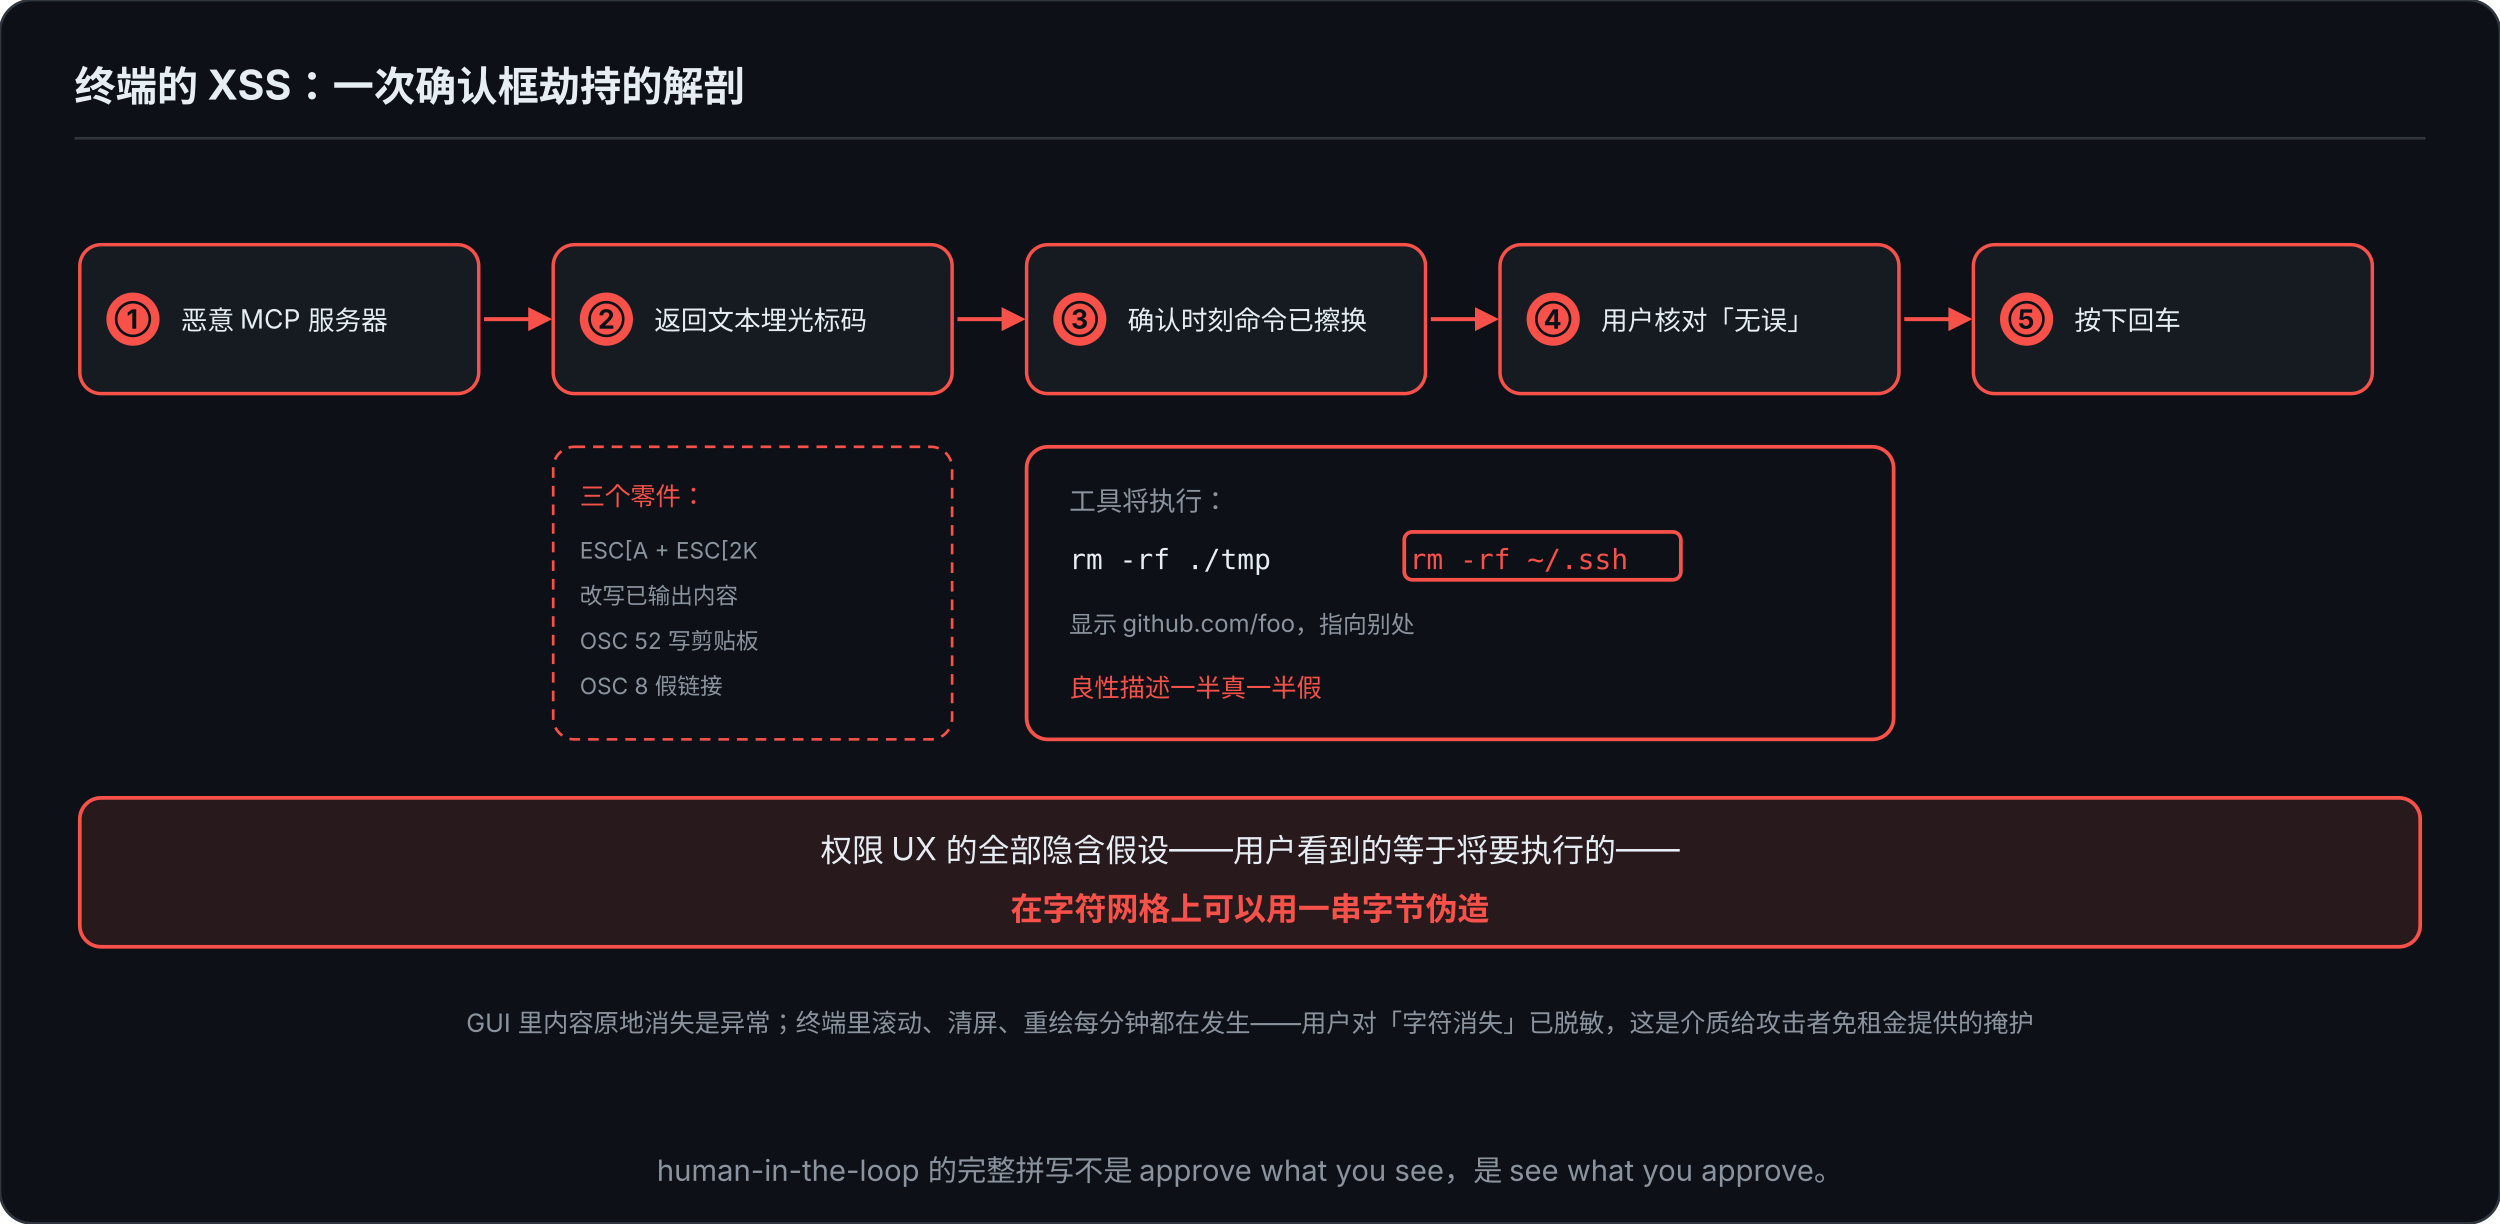
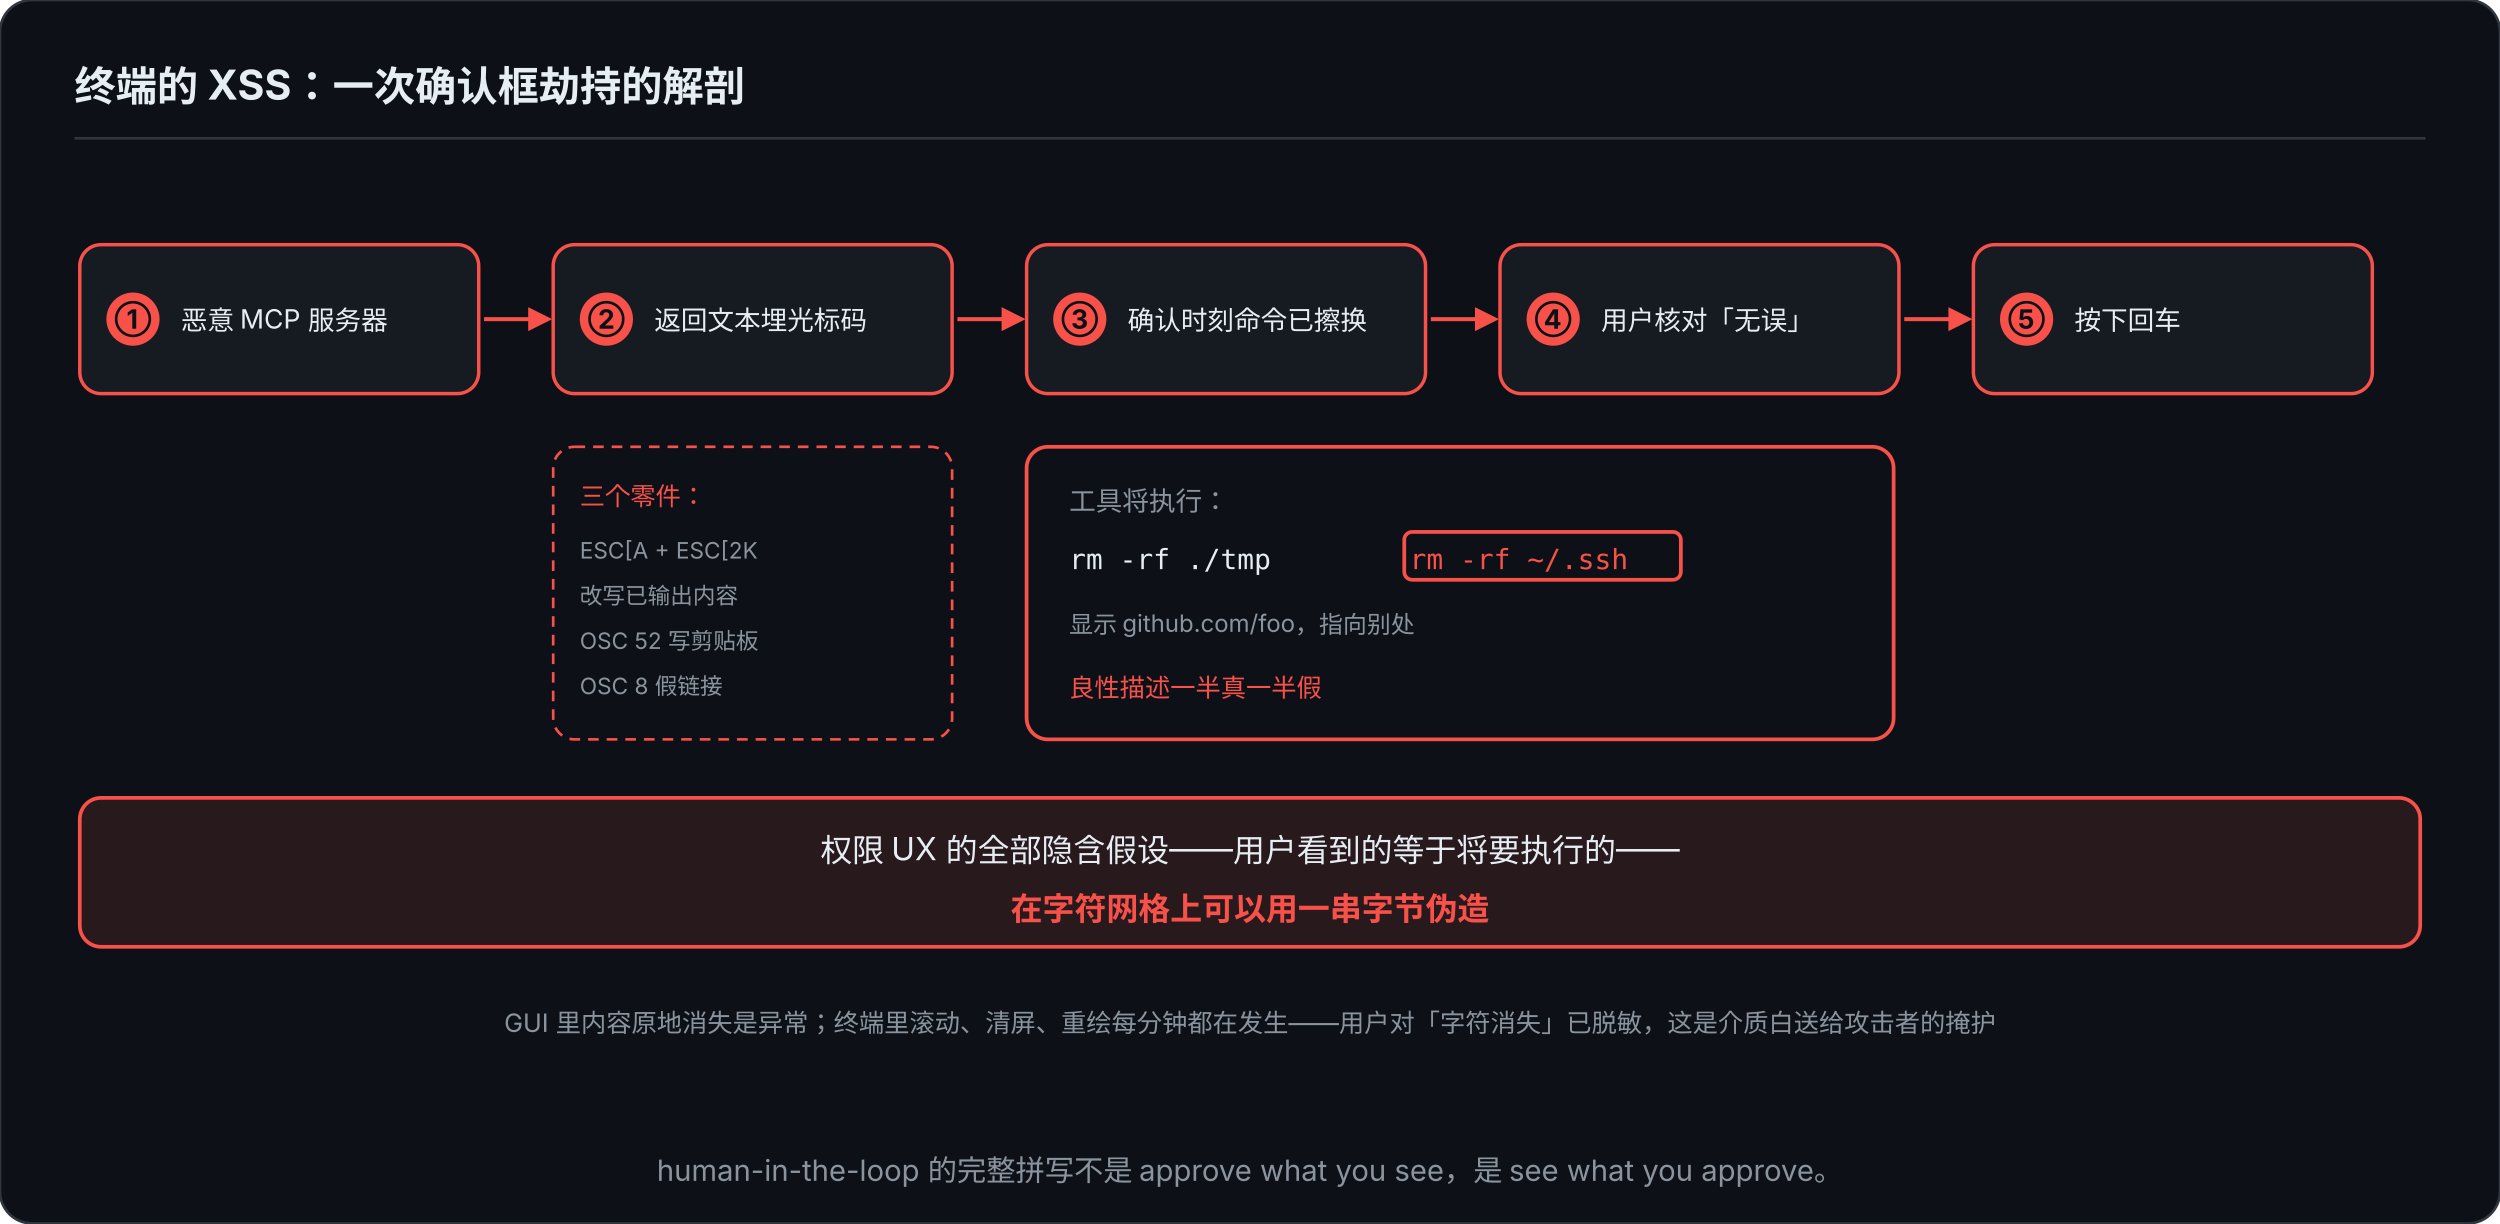
<svg xmlns="http://www.w3.org/2000/svg" width="940" height="460" viewBox="0 0 940 460">
  <defs>
    <marker id="mk1" markerWidth="9" markerHeight="9" refX="7.4" refY="4.5" orient="auto" markerUnits="userSpaceOnUse">
      <path d="M0,0 L9,4.5 L0,9 z" fill="#f85149" />
    </marker>
  </defs>
  <rect x="0.0" y="0.0" width="940.0" height="460.0" rx="12" fill="#0d1117" stroke="#30363d" stroke-width="1" />
  <text x="28.0" y="38.0" font-size="15.5" fill="#e6edf3" font-family="-apple-system,'PingFang SC','Hiragino Sans GB','Microsoft YaHei',sans-serif" text-anchor="start" font-weight="700">终端的 XSS：一次确认框劫持的解剖</text>
  <line x1="28" y1="52" x2="912" y2="52" stroke="#30363d" stroke-width="1" />
  <rect x="30.0" y="92.0" width="150.0" height="56.0" rx="8" fill="#161b22" stroke="#f85149" stroke-width="1.3" />
  <circle cx="50.0" cy="120.0" r="10.0" fill="#f85149" />
  <text x="50.0" y="123.6" font-size="10" fill="#0d1117" font-family="-apple-system,'PingFang SC','Hiragino Sans GB','Microsoft YaHei',sans-serif" text-anchor="middle" font-weight="700">①</text>
  <text x="68.0" y="124.0" font-size="10" fill="#e6edf3" font-family="-apple-system,'PingFang SC','Hiragino Sans GB','Microsoft YaHei',sans-serif" text-anchor="start" font-weight="400">恶意 MCP 服务器</text>
  <line x1="182.0" y1="120.0" x2="206.0" y2="120.0" stroke="#f85149" stroke-width="1.5" marker-end="url(#mk1)" />
  <rect x="208.0" y="92.0" width="150.0" height="56.0" rx="8" fill="#161b22" stroke="#f85149" stroke-width="1.3" />
  <circle cx="228.0" cy="120.0" r="10.0" fill="#f85149" />
  <text x="228.0" y="123.6" font-size="10" fill="#0d1117" font-family="-apple-system,'PingFang SC','Hiragino Sans GB','Microsoft YaHei',sans-serif" text-anchor="middle" font-weight="700">②</text>
  <text x="246.0" y="124.0" font-size="10" fill="#e6edf3" font-family="-apple-system,'PingFang SC','Hiragino Sans GB','Microsoft YaHei',sans-serif" text-anchor="start" font-weight="400">返回文本埋光标码</text>
  <line x1="360.0" y1="120.0" x2="384.0" y2="120.0" stroke="#f85149" stroke-width="1.5" marker-end="url(#mk1)" />
  <rect x="386.0" y="92.0" width="150.0" height="56.0" rx="8" fill="#161b22" stroke="#f85149" stroke-width="1.3" />
  <circle cx="406.0" cy="120.0" r="10.0" fill="#f85149" />
  <text x="406.0" y="123.6" font-size="10" fill="#0d1117" font-family="-apple-system,'PingFang SC','Hiragino Sans GB','Microsoft YaHei',sans-serif" text-anchor="middle" font-weight="700">③</text>
  <text x="424.0" y="124.0" font-size="10" fill="#e6edf3" font-family="-apple-system,'PingFang SC','Hiragino Sans GB','Microsoft YaHei',sans-serif" text-anchor="start" font-weight="400">确认时刻命令已擦换</text>
  <line x1="538.0" y1="120.0" x2="562.0" y2="120.0" stroke="#f85149" stroke-width="1.5" marker-end="url(#mk1)" />
  <rect x="564.0" y="92.0" width="150.0" height="56.0" rx="8" fill="#161b22" stroke="#f85149" stroke-width="1.3" />
  <circle cx="584.0" cy="120.0" r="10.0" fill="#f85149" />
  <text x="584.0" y="123.6" font-size="10" fill="#0d1117" font-family="-apple-system,'PingFang SC','Hiragino Sans GB','Microsoft YaHei',sans-serif" text-anchor="middle" font-weight="700">④</text>
  <text x="602.0" y="124.0" font-size="10" fill="#e6edf3" font-family="-apple-system,'PingFang SC','Hiragino Sans GB','Microsoft YaHei',sans-serif" text-anchor="start" font-weight="400">用户核对「无误」</text>
  <line x1="716.0" y1="120.0" x2="740.0" y2="120.0" stroke="#f85149" stroke-width="1.5" marker-end="url(#mk1)" />
  <rect x="742.0" y="92.0" width="150.0" height="56.0" rx="8" fill="#161b22" stroke="#f85149" stroke-width="1.3" />
  <circle cx="762.0" cy="120.0" r="10.0" fill="#f85149" />
  <text x="762.0" y="123.6" font-size="10" fill="#0d1117" font-family="-apple-system,'PingFang SC','Hiragino Sans GB','Microsoft YaHei',sans-serif" text-anchor="middle" font-weight="700">⑤</text>
  <text x="780.0" y="124.0" font-size="10" fill="#e6edf3" font-family="-apple-system,'PingFang SC','Hiragino Sans GB','Microsoft YaHei',sans-serif" text-anchor="start" font-weight="400">按下回车</text>
  <rect x="208.0" y="168.0" width="150.0" height="110.0" rx="8" fill="#0d1117" stroke="#f85149" stroke-width="1" stroke-dasharray="4 3" />
  <text x="218.0" y="190.0" font-size="9.5" fill="#f85149" font-family="-apple-system,'PingFang SC','Hiragino Sans GB','Microsoft YaHei',sans-serif" text-anchor="start" font-weight="400">三个零件：</text>
  <text x="218.0" y="210.0" font-size="8.5" fill="#8b949e" font-family="-apple-system,'PingFang SC','Hiragino Sans GB','Microsoft YaHei',sans-serif" text-anchor="start" font-weight="400">ESC[A + ESC[2K</text>
  <text x="218.0" y="227.0" font-size="8.5" fill="#8b949e" font-family="-apple-system,'PingFang SC','Hiragino Sans GB','Microsoft YaHei',sans-serif" text-anchor="start" font-weight="400">改写已输出内容</text>
  <text x="218.0" y="244.0" font-size="8.5" fill="#8b949e" font-family="-apple-system,'PingFang SC','Hiragino Sans GB','Microsoft YaHei',sans-serif" text-anchor="start" font-weight="400">OSC 52 写剪贴板</text>
  <text x="218.0" y="261.0" font-size="8.5" fill="#8b949e" font-family="-apple-system,'PingFang SC','Hiragino Sans GB','Microsoft YaHei',sans-serif" text-anchor="start" font-weight="400">OSC 8 假链接</text>
  <rect x="386.0" y="168.0" width="326.0" height="110.0" rx="8" fill="#0d1117" stroke="#f85149" stroke-width="1.4" />
  <text x="402.0" y="192.0" font-size="10" fill="#8b949e" font-family="-apple-system,'PingFang SC','Hiragino Sans GB','Microsoft YaHei',sans-serif" text-anchor="start" font-weight="400">工具将执行：</text>
  <text x="402.0" y="214.0" font-size="10.5" fill="#e6edf3" font-family="ui-monospace,'SF Mono',Menlo,Consolas,monospace" text-anchor="start" font-weight="400">rm -rf ./tmp</text>
  <text x="530.0" y="214.0" font-size="10.5" fill="#f85149" font-family="ui-monospace,'SF Mono',Menlo,Consolas,monospace" text-anchor="start" font-weight="400">rm -rf ~/.ssh</text>
  <rect x="528" y="200" width="104" height="18" fill="none" rx="3" stroke="#f85149" stroke-width="1.4" />
  <text x="402.0" y="238.0" font-size="9" fill="#8b949e" font-family="-apple-system,'PingFang SC','Hiragino Sans GB','Microsoft YaHei',sans-serif" text-anchor="start" font-weight="400">显示 github.com/foo，指向别处</text>
  <text x="402.0" y="262.0" font-size="9.5" fill="#f85149" font-family="-apple-system,'PingFang SC','Hiragino Sans GB','Microsoft YaHei',sans-serif" text-anchor="start" font-weight="400">良性描述一半真一半假</text>
  <rect x="30.0" y="300.0" width="880.0" height="56.0" rx="8" fill="#f85149" opacity="0.12" />
  <rect x="30.0" y="300.0" width="880.0" height="56.0" rx="8" fill="none" stroke="#f85149" stroke-width="1.4" />
  <text x="470.0" y="324.0" font-size="12" fill="#e6edf3" font-family="-apple-system,'PingFang SC','Hiragino Sans GB','Microsoft YaHei',sans-serif" text-anchor="middle" font-weight="400">权限 UX 的全部隐含假设——用户看到的等于将要执行的——</text>
  <text x="470.0" y="346.0" font-size="12" fill="#f85149" font-family="-apple-system,'PingFang SC','Hiragino Sans GB','Microsoft YaHei',sans-serif" text-anchor="middle" font-weight="700">在字符网格上可以用一串字节伪造</text>
-   <text x="470.0" y="388.0" font-size="9.5" fill="#8b949e" font-family="-apple-system,'PingFang SC','Hiragino Sans GB','Microsoft YaHei',sans-serif" text-anchor="middle" font-weight="400">GUI 里内容原地消失是异常；终端里滚动、清屏、重绘每分钟都在发生——用户对「字符消失」已脱敏，这是介质给攻击者免租金提供的掩护</text>
+   <text x="470.0" y="388.0" font-size="9.5" fill="#8b949e" font-family="-apple-system,'PingFang SC','Hiragino Sans GB','Microsoft YaHei',sans-serif" text-anchor="middle" font-weight="400">GUI 里内容原地消失是异常；终端里滚动、清屏、重绘每分钟都在发生——用户对「字符消失」已脱敏，这是介质白送给攻击者的掩护</text>
  <text x="470.0" y="444.0" font-size="11" fill="#8b949e" font-family="-apple-system,'PingFang SC','Hiragino Sans GB','Microsoft YaHei',sans-serif" text-anchor="middle" font-weight="400">human-in-the-loop 的完整拼写不是 approve what you see，是 see what you approve。</text>
</svg>
